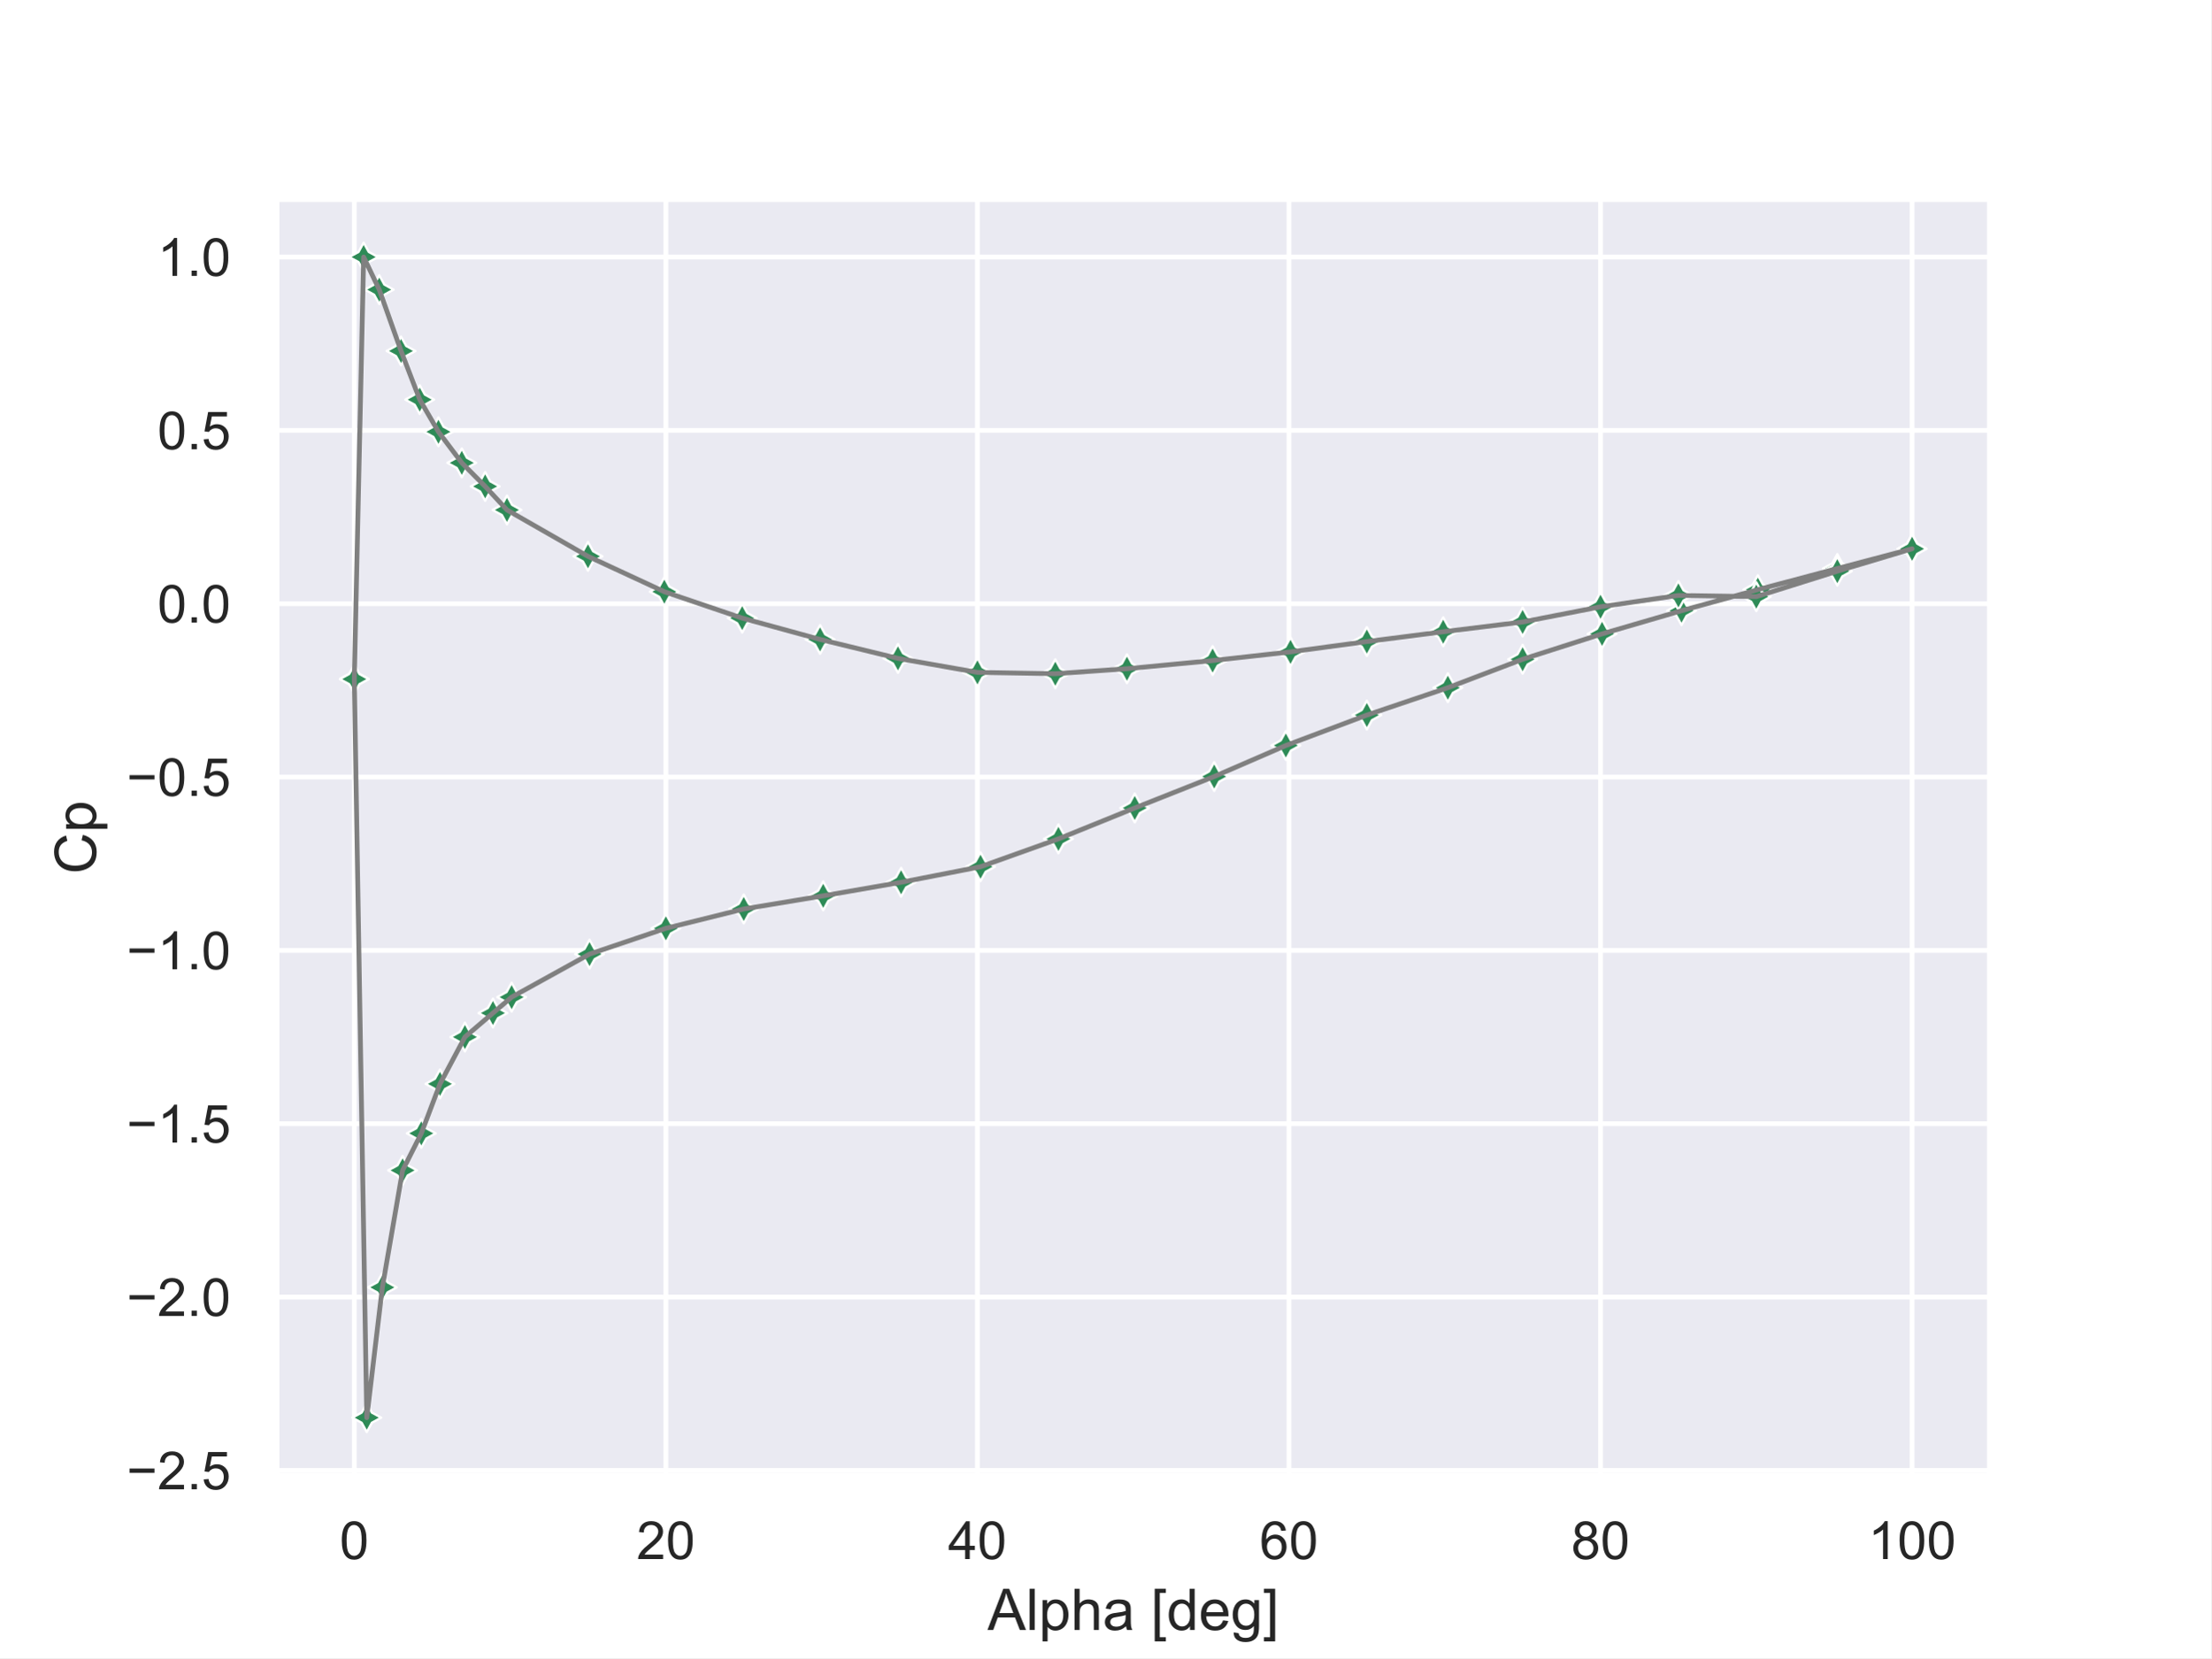
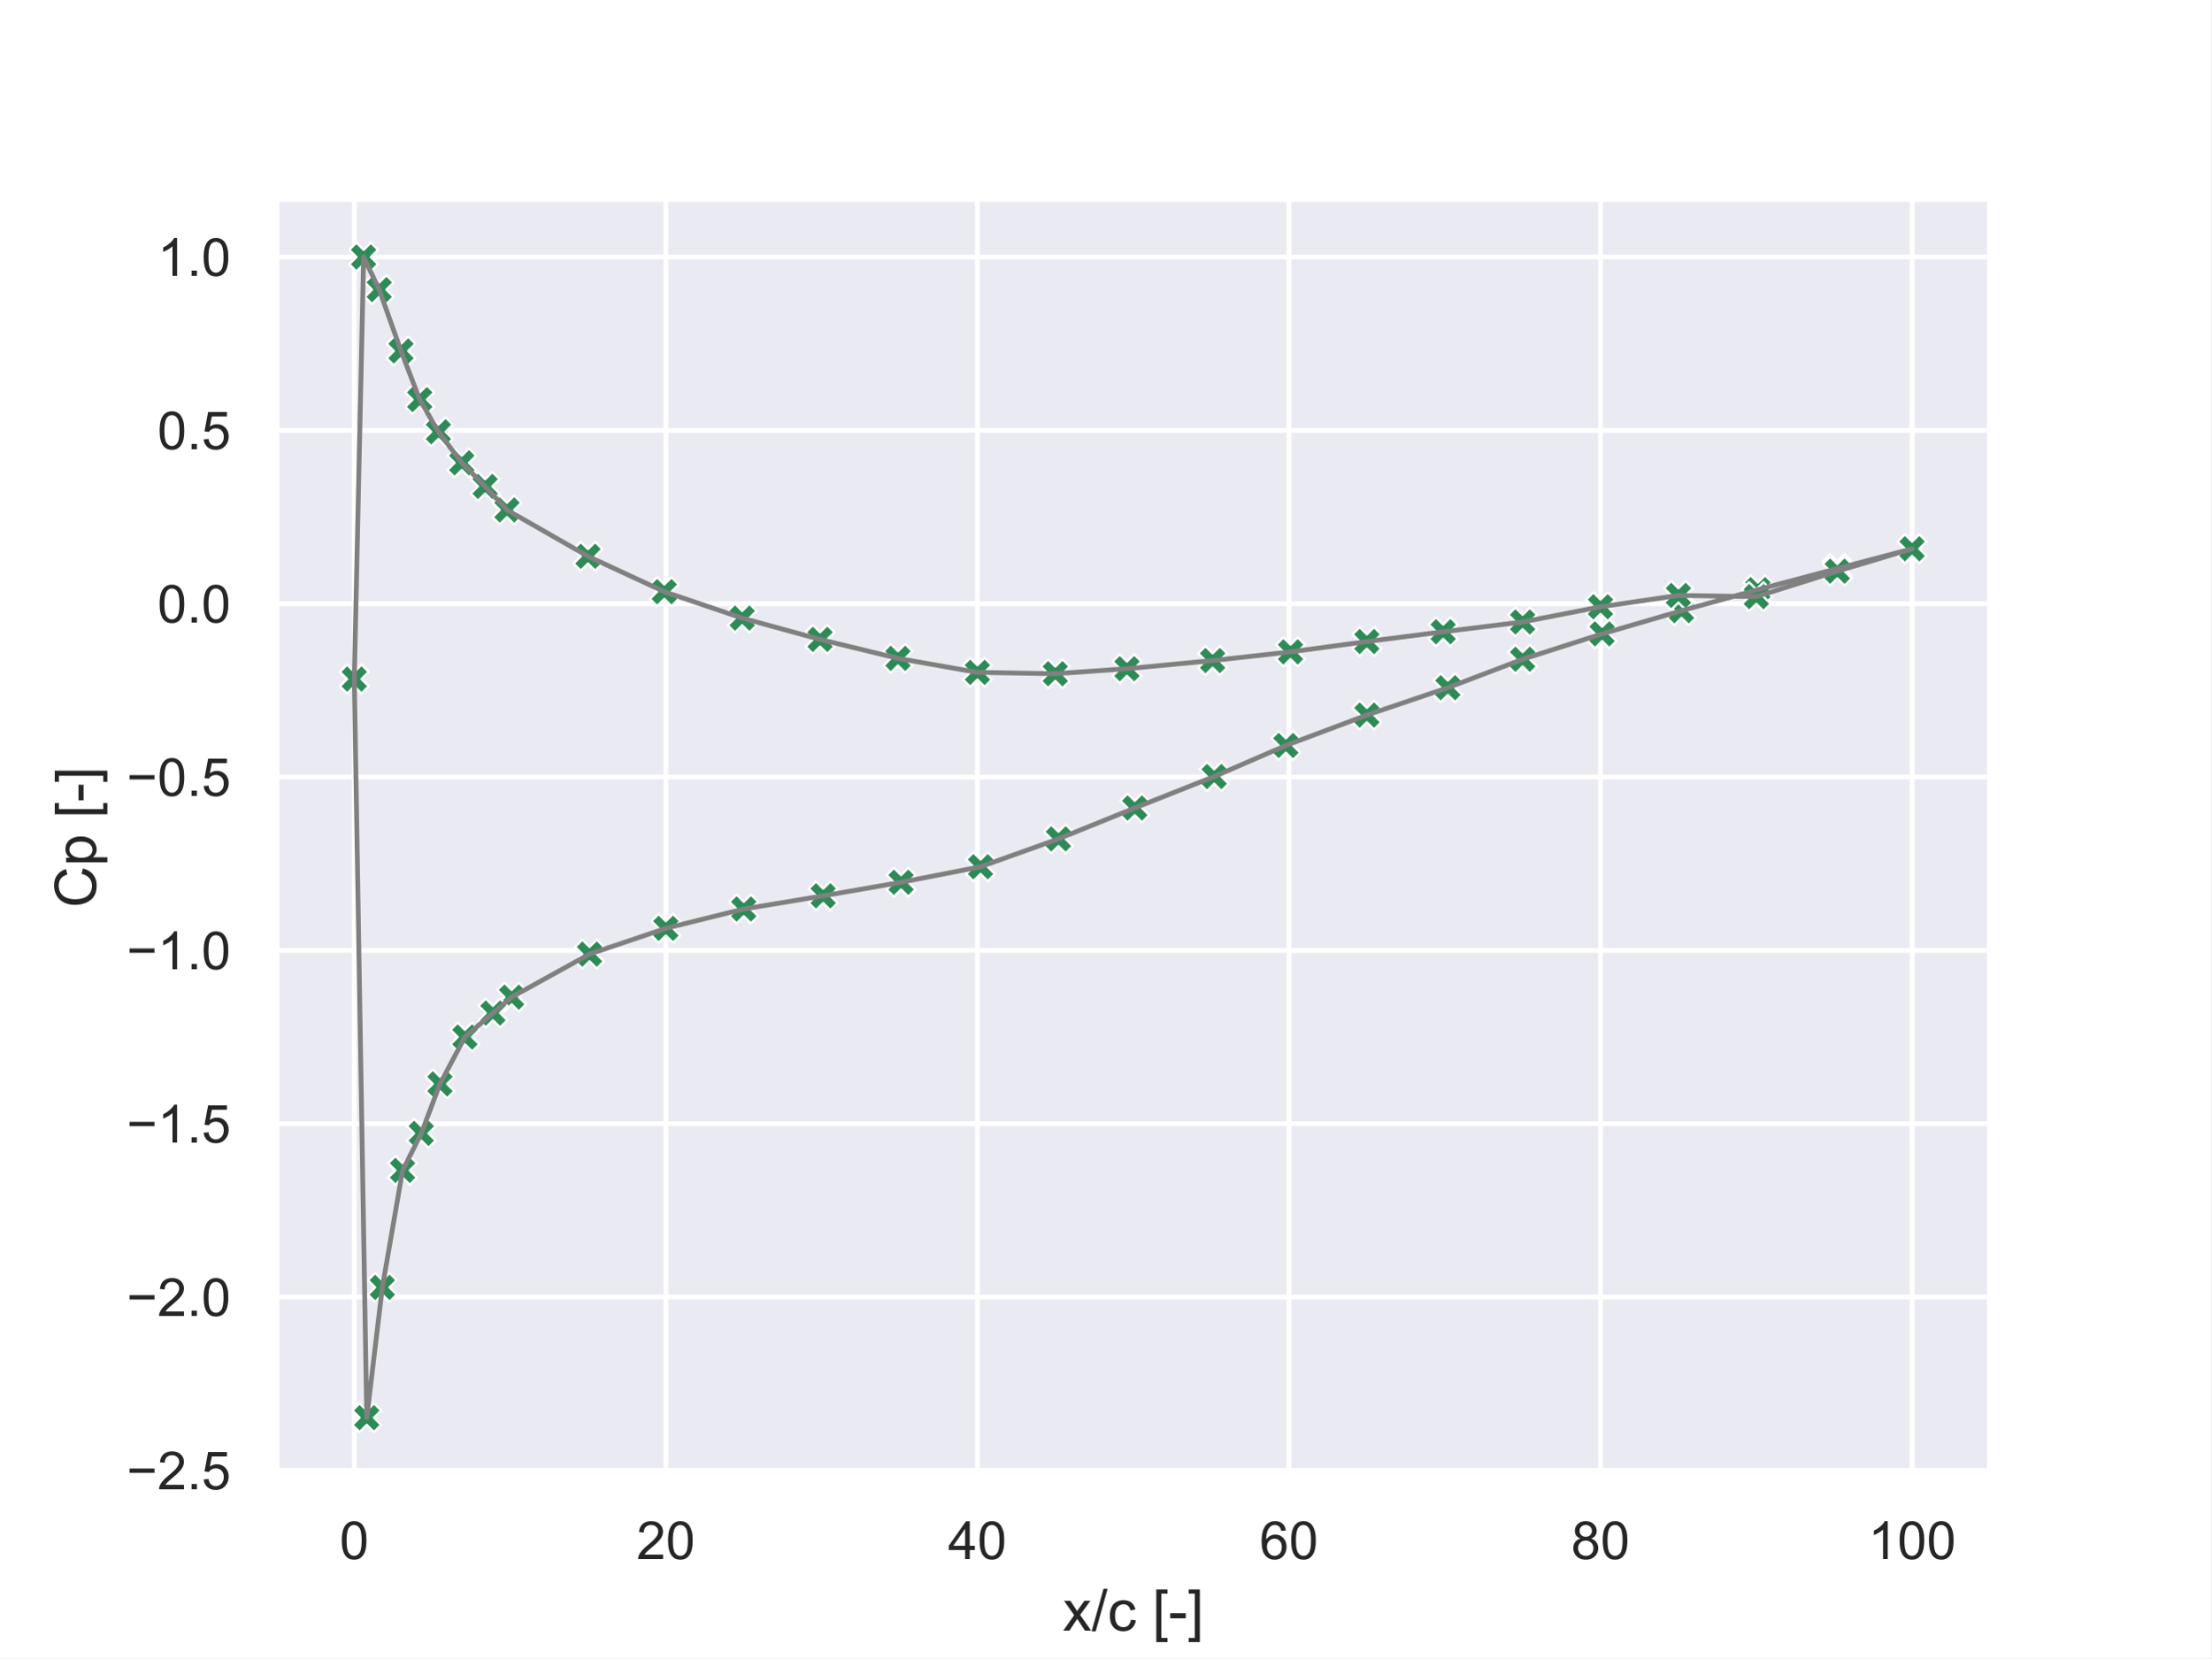
<svg xmlns="http://www.w3.org/2000/svg" xmlns:xlink="http://www.w3.org/1999/xlink" width="460.8pt" height="345.6pt" viewBox="0 0 460.8 345.6" version="1.1">
  <defs>
    <style type="text/css">*{stroke-linejoin: round; stroke-linecap: butt}</style>
  </defs>
  <g id="figure_1">
    <g id="patch_1">
      <path d="M 0 345.6  L 460.8 345.6  L 460.8 0  L 0 0  z " style="fill: #ffffff" />
    </g>
    <g id="axes_1">
      <g id="patch_2">
        <path d="M 57.6 307.584  L 414.72 307.584  L 414.72 41.472  L 57.6 41.472  z " style="fill: #eaeaf2" />
      </g>
      <g id="matplotlib.axis_1">
        <g id="xtick_1">
          <g id="line2d_1">
-             <path d="M 73.833 307.584  L 73.833 41.472  " clip-path="url(#pdf437227a5)" style="fill: none; stroke: #ffffff; stroke-linecap: round" />
+             <path d="M 73.833 307.584  L 73.833 41.472  " clip-path="url(#p6e5da4ecea)" style="fill: none; stroke: #ffffff; stroke-linecap: round" />
          </g>
          <g id="text_1">
            <g style="fill: #262626" transform="translate(70.77421 324.9576) scale(0.11 -0.11)">
              <defs>
                <path id="ArialMT-30" d="M 266 2259  Q 266 3072 433 3567  Q 600 4063 929 4331  Q 1259 4600 1759 4600  Q 2128 4600 2406 4451  Q 2684 4303 2865 4023  Q 3047 3744 3150 3342  Q 3253 2941 3253 2259  Q 3253 1453 3087 958  Q 2922 463 2592 192  Q 2263 -78 1759 -78  Q 1097 -78 719 397  Q 266 969 266 2259  z M 844 2259  Q 844 1131 1108 757  Q 1372 384 1759 384  Q 2147 384 2411 759  Q 2675 1134 2675 2259  Q 2675 3391 2411 3762  Q 2147 4134 1753 4134  Q 1366 4134 1134 3806  Q 844 3388 844 2259  z " transform="scale(0.015625)" />
              </defs>
              <use xlink:href="#ArialMT-30" />
            </g>
          </g>
        </g>
        <g id="xtick_2">
          <g id="line2d_2">
-             <path d="M 138.764 307.584  L 138.764 41.472  " clip-path="url(#pdf437227a5)" style="fill: none; stroke: #ffffff; stroke-linecap: round" />
+             <path d="M 138.764 307.584  L 138.764 41.472  " clip-path="url(#p6e5da4ecea)" style="fill: none; stroke: #ffffff; stroke-linecap: round" />
          </g>
          <g id="text_2">
            <g style="fill: #262626" transform="translate(132.6466 324.9576) scale(0.11 -0.11)">
              <defs>
                <path id="ArialMT-32" d="M 3222 541  L 3222 0  L 194 0  Q 188 203 259 391  Q 375 700 629 1000  Q 884 1300 1366 1694  Q 2113 2306 2375 2664  Q 2638 3022 2638 3341  Q 2638 3675 2398 3904  Q 2159 4134 1775 4134  Q 1369 4134 1125 3890  Q 881 3647 878 3216  L 300 3275  Q 359 3922 746 4261  Q 1134 4600 1788 4600  Q 2447 4600 2831 4234  Q 3216 3869 3216 3328  Q 3216 3053 3103 2787  Q 2991 2522 2730 2228  Q 2469 1934 1863 1422  Q 1356 997 1212 845  Q 1069 694 975 541  L 3222 541  z " transform="scale(0.015625)" />
              </defs>
              <use xlink:href="#ArialMT-32" />
              <use xlink:href="#ArialMT-30" x="55.615" />
            </g>
          </g>
        </g>
        <g id="xtick_3">
          <g id="line2d_3">
-             <path d="M 203.695 307.584  L 203.695 41.472  " clip-path="url(#pdf437227a5)" style="fill: none; stroke: #ffffff; stroke-linecap: round" />
+             <path d="M 203.695 307.584  L 203.695 41.472  " clip-path="url(#p6e5da4ecea)" style="fill: none; stroke: #ffffff; stroke-linecap: round" />
          </g>
          <g id="text_3">
            <g style="fill: #262626" transform="translate(197.5775 324.9576) scale(0.11 -0.11)">
              <defs>
                <path id="ArialMT-34" d="M 2069 0  L 2069 1097  L 81 1097  L 81 1613  L 2172 4581  L 2631 4581  L 2631 1613  L 3250 1613  L 3250 1097  L 2631 1097  L 2631 0  L 2069 0  z M 2069 1613  L 2069 3678  L 634 1613  L 2069 1613  z " transform="scale(0.015625)" />
              </defs>
              <use xlink:href="#ArialMT-34" />
              <use xlink:href="#ArialMT-30" x="55.615" />
            </g>
          </g>
        </g>
        <g id="xtick_4">
          <g id="line2d_4">
-             <path d="M 268.625 307.584  L 268.625 41.472  " clip-path="url(#pdf437227a5)" style="fill: none; stroke: #ffffff; stroke-linecap: round" />
+             <path d="M 268.625 307.584  L 268.625 41.472  " clip-path="url(#p6e5da4ecea)" style="fill: none; stroke: #ffffff; stroke-linecap: round" />
          </g>
          <g id="text_4">
            <g style="fill: #262626" transform="translate(262.5084 324.9576) scale(0.11 -0.11)">
              <defs>
                <path id="ArialMT-36" d="M 3184 3459  L 2625 3416  Q 2550 3747 2413 3897  Q 2184 4138 1850 4138  Q 1581 4138 1378 3988  Q 1113 3794 959 3422  Q 806 3050 800 2363  Q 1003 2672 1297 2822  Q 1591 2972 1913 2972  Q 2475 2972 2870 2558  Q 3266 2144 3266 1488  Q 3266 1056 3080 686  Q 2894 316 2569 119  Q 2244 -78 1831 -78  Q 1128 -78 684 439  Q 241 956 241 2144  Q 241 3472 731 4075  Q 1159 4600 1884 4600  Q 2425 4600 2770 4297  Q 3116 3994 3184 3459  z M 888 1484  Q 888 1194 1011 928  Q 1134 663 1356 523  Q 1578 384 1822 384  Q 2178 384 2434 671  Q 2691 959 2691 1453  Q 2691 1928 2437 2201  Q 2184 2475 1800 2475  Q 1419 2475 1153 2201  Q 888 1928 888 1484  z " transform="scale(0.015625)" />
              </defs>
              <use xlink:href="#ArialMT-36" />
              <use xlink:href="#ArialMT-30" x="55.615" />
            </g>
          </g>
        </g>
        <g id="xtick_5">
          <g id="line2d_5">
-             <path d="M 333.556 307.584  L 333.556 41.472  " clip-path="url(#pdf437227a5)" style="fill: none; stroke: #ffffff; stroke-linecap: round" />
+             <path d="M 333.556 307.584  L 333.556 41.472  " clip-path="url(#p6e5da4ecea)" style="fill: none; stroke: #ffffff; stroke-linecap: round" />
          </g>
          <g id="text_5">
            <g style="fill: #262626" transform="translate(327.4393 324.9576) scale(0.11 -0.11)">
              <defs>
                <path id="ArialMT-38" d="M 1131 2484  Q 781 2613 612 2850  Q 444 3088 444 3419  Q 444 3919 803 4259  Q 1163 4600 1759 4600  Q 2359 4600 2725 4251  Q 3091 3903 3091 3403  Q 3091 3084 2923 2848  Q 2756 2613 2416 2484  Q 2838 2347 3058 2040  Q 3278 1734 3278 1309  Q 3278 722 2862 322  Q 2447 -78 1769 -78  Q 1091 -78 675 323  Q 259 725 259 1325  Q 259 1772 486 2073  Q 713 2375 1131 2484  z M 1019 3438  Q 1019 3113 1228 2906  Q 1438 2700 1772 2700  Q 2097 2700 2305 2904  Q 2513 3109 2513 3406  Q 2513 3716 2298 3927  Q 2084 4138 1766 4138  Q 1444 4138 1231 3931  Q 1019 3725 1019 3438  z M 838 1322  Q 838 1081 952 856  Q 1066 631 1291 507  Q 1516 384 1775 384  Q 2178 384 2440 643  Q 2703 903 2703 1303  Q 2703 1709 2433 1975  Q 2163 2241 1756 2241  Q 1359 2241 1098 1978  Q 838 1716 838 1322  z " transform="scale(0.015625)" />
              </defs>
              <use xlink:href="#ArialMT-38" />
              <use xlink:href="#ArialMT-30" x="55.615" />
            </g>
          </g>
        </g>
        <g id="xtick_6">
          <g id="line2d_6">
-             <path d="M 398.487 307.584  L 398.487 41.472  " clip-path="url(#pdf437227a5)" style="fill: none; stroke: #ffffff; stroke-linecap: round" />
+             <path d="M 398.487 307.584  L 398.487 41.472  " clip-path="url(#p6e5da4ecea)" style="fill: none; stroke: #ffffff; stroke-linecap: round" />
          </g>
          <g id="text_6">
            <g style="fill: #262626" transform="translate(389.3117 324.9576) scale(0.11 -0.11)">
              <defs>
                <path id="ArialMT-31" d="M 2384 0  L 1822 0  L 1822 3584  Q 1619 3391 1289 3197  Q 959 3003 697 2906  L 697 3450  Q 1169 3672 1522 3987  Q 1875 4303 2022 4600  L 2384 4600  L 2384 0  z " transform="scale(0.015625)" />
              </defs>
              <use xlink:href="#ArialMT-31" />
              <use xlink:href="#ArialMT-30" x="55.615" />
              <use xlink:href="#ArialMT-30" x="111.23" />
            </g>
          </g>
        </g>
        <g id="text_7">
-           <g style="fill: #262626" transform="translate(205.8047 339.7332) scale(0.12 -0.12)">
+           <g style="fill: #262626" transform="translate(221.4947 339.8795) scale(0.12 -0.12)">
            <defs>
-               <path id="ArialMT-41" d="M -9 0  L 1750 4581  L 2403 4581  L 4278 0  L 3588 0  L 3053 1388  L 1138 1388  L 634 0  L -9 0  z M 1313 1881  L 2866 1881  L 2388 3150  Q 2169 3728 2063 4100  Q 1975 3659 1816 3225  L 1313 1881  z " transform="scale(0.015625)" />
-               <path id="ArialMT-6c" d="M 409 0  L 409 4581  L 972 4581  L 972 0  L 409 0  z " transform="scale(0.015625)" />
-               <path id="ArialMT-70" d="M 422 -1272  L 422 3319  L 934 3319  L 934 2888  Q 1116 3141 1344 3267  Q 1572 3394 1897 3394  Q 2322 3394 2647 3175  Q 2972 2956 3137 2557  Q 3303 2159 3303 1684  Q 3303 1175 3120 767  Q 2938 359 2589 142  Q 2241 -75 1856 -75  Q 1575 -75 1351 44  Q 1128 163 984 344  L 984 -1272  L 422 -1272  z M 931 1641  Q 931 1000 1190 694  Q 1450 388 1819 388  Q 2194 388 2461 705  Q 2728 1022 2728 1688  Q 2728 2322 2467 2637  Q 2206 2953 1844 2953  Q 1484 2953 1207 2617  Q 931 2281 931 1641  z " transform="scale(0.015625)" />
-               <path id="ArialMT-68" d="M 422 0  L 422 4581  L 984 4581  L 984 2938  Q 1378 3394 1978 3394  Q 2347 3394 2619 3248  Q 2891 3103 3008 2847  Q 3125 2591 3125 2103  L 3125 0  L 2563 0  L 2563 2103  Q 2563 2525 2380 2717  Q 2197 2909 1863 2909  Q 1613 2909 1392 2779  Q 1172 2650 1078 2428  Q 984 2206 984 1816  L 984 0  L 422 0  z " transform="scale(0.015625)" />
-               <path id="ArialMT-61" d="M 2588 409  Q 2275 144 1986 34  Q 1697 -75 1366 -75  Q 819 -75 525 192  Q 231 459 231 875  Q 231 1119 342 1320  Q 453 1522 633 1644  Q 813 1766 1038 1828  Q 1203 1872 1538 1913  Q 2219 1994 2541 2106  Q 2544 2222 2544 2253  Q 2544 2597 2384 2738  Q 2169 2928 1744 2928  Q 1347 2928 1158 2789  Q 969 2650 878 2297  L 328 2372  Q 403 2725 575 2942  Q 747 3159 1072 3276  Q 1397 3394 1825 3394  Q 2250 3394 2515 3294  Q 2781 3194 2906 3042  Q 3031 2891 3081 2659  Q 3109 2516 3109 2141  L 3109 1391  Q 3109 606 3145 398  Q 3181 191 3288 0  L 2700 0  Q 2613 175 2588 409  z M 2541 1666  Q 2234 1541 1622 1453  Q 1275 1403 1131 1340  Q 988 1278 909 1158  Q 831 1038 831 891  Q 831 666 1001 516  Q 1172 366 1500 366  Q 1825 366 2078 508  Q 2331 650 2450 897  Q 2541 1088 2541 1459  L 2541 1666  z " transform="scale(0.015625)" />
+               <path id="ArialMT-78" d="M 47 0  L 1259 1725  L 138 3319  L 841 3319  L 1350 2541  Q 1494 2319 1581 2169  Q 1719 2375 1834 2534  L 2394 3319  L 3066 3319  L 1919 1756  L 3153 0  L 2463 0  L 1781 1031  L 1600 1309  L 728 0  L 47 0  z " transform="scale(0.015625)" />
+               <path id="ArialMT-2f" d="M 0 -78  L 1328 4659  L 1778 4659  L 453 -78  L 0 -78  z " transform="scale(0.015625)" />
+               <path id="ArialMT-63" d="M 2588 1216  L 3141 1144  Q 3050 572 2676 248  Q 2303 -75 1759 -75  Q 1078 -75 664 370  Q 250 816 250 1647  Q 250 2184 428 2587  Q 606 2991 970 3192  Q 1334 3394 1763 3394  Q 2303 3394 2647 3120  Q 2991 2847 3088 2344  L 2541 2259  Q 2463 2594 2264 2762  Q 2066 2931 1784 2931  Q 1359 2931 1093 2626  Q 828 2322 828 1663  Q 828 994 1084 691  Q 1341 388 1753 388  Q 2084 388 2306 591  Q 2528 794 2588 1216  z " transform="scale(0.015625)" />
              <path id="ArialMT-20" transform="scale(0.015625)" />
              <path id="ArialMT-5b" d="M 434 -1272  L 434 4581  L 1675 4581  L 1675 4116  L 997 4116  L 997 -806  L 1675 -806  L 1675 -1272  L 434 -1272  z " transform="scale(0.015625)" />
-               <path id="ArialMT-64" d="M 2575 0  L 2575 419  Q 2259 -75 1647 -75  Q 1250 -75 917 144  Q 584 363 401 755  Q 219 1147 219 1656  Q 219 2153 384 2558  Q 550 2963 881 3178  Q 1213 3394 1622 3394  Q 1922 3394 2156 3267  Q 2391 3141 2538 2938  L 2538 4581  L 3097 4581  L 3097 0  L 2575 0  z M 797 1656  Q 797 1019 1065 703  Q 1334 388 1700 388  Q 2069 388 2326 689  Q 2584 991 2584 1609  Q 2584 2291 2321 2609  Q 2059 2928 1675 2928  Q 1300 2928 1048 2622  Q 797 2316 797 1656  z " transform="scale(0.015625)" />
-               <path id="ArialMT-65" d="M 2694 1069  L 3275 997  Q 3138 488 2766 206  Q 2394 -75 1816 -75  Q 1088 -75 661 373  Q 234 822 234 1631  Q 234 2469 665 2931  Q 1097 3394 1784 3394  Q 2450 3394 2872 2941  Q 3294 2488 3294 1666  Q 3294 1616 3291 1516  L 816 1516  Q 847 969 1125 678  Q 1403 388 1819 388  Q 2128 388 2347 550  Q 2566 713 2694 1069  z M 847 1978  L 2700 1978  Q 2663 2397 2488 2606  Q 2219 2931 1791 2931  Q 1403 2931 1139 2672  Q 875 2413 847 1978  z " transform="scale(0.015625)" />
-               <path id="ArialMT-67" d="M 319 -275  L 866 -356  Q 900 -609 1056 -725  Q 1266 -881 1628 -881  Q 2019 -881 2231 -725  Q 2444 -569 2519 -288  Q 2563 -116 2559 434  Q 2191 0 1641 0  Q 956 0 581 494  Q 206 988 206 1678  Q 206 2153 378 2554  Q 550 2956 876 3175  Q 1203 3394 1644 3394  Q 2231 3394 2613 2919  L 2613 3319  L 3131 3319  L 3131 450  Q 3131 -325 2973 -648  Q 2816 -972 2473 -1159  Q 2131 -1347 1631 -1347  Q 1038 -1347 672 -1080  Q 306 -813 319 -275  z M 784 1719  Q 784 1066 1043 766  Q 1303 466 1694 466  Q 2081 466 2343 764  Q 2606 1063 2606 1700  Q 2606 2309 2336 2618  Q 2066 2928 1684 2928  Q 1309 2928 1046 2623  Q 784 2319 784 1719  z " transform="scale(0.015625)" />
+               <path id="ArialMT-2d" d="M 203 1375  L 203 1941  L 1931 1941  L 1931 1375  L 203 1375  z " transform="scale(0.015625)" />
              <path id="ArialMT-5d" d="M 1363 -1272  L 122 -1272  L 122 -806  L 800 -806  L 800 4116  L 122 4116  L 122 4581  L 1363 4581  L 1363 -1272  z " transform="scale(0.015625)" />
            </defs>
-             <use xlink:href="#ArialMT-41" />
-             <use xlink:href="#ArialMT-6c" x="66.699" />
-             <use xlink:href="#ArialMT-70" x="88.916" />
-             <use xlink:href="#ArialMT-68" x="144.531" />
-             <use xlink:href="#ArialMT-61" x="200.146" />
-             <use xlink:href="#ArialMT-20" x="255.762" />
-             <use xlink:href="#ArialMT-5b" x="283.545" />
-             <use xlink:href="#ArialMT-64" x="311.328" />
-             <use xlink:href="#ArialMT-65" x="366.943" />
-             <use xlink:href="#ArialMT-67" x="422.559" />
-             <use xlink:href="#ArialMT-5d" x="478.174" />
+             <use xlink:href="#ArialMT-78" />
+             <use xlink:href="#ArialMT-2f" x="50" />
+             <use xlink:href="#ArialMT-63" x="77.783" />
+             <use xlink:href="#ArialMT-20" x="127.783" />
+             <use xlink:href="#ArialMT-5b" x="155.566" />
+             <use xlink:href="#ArialMT-2d" x="183.35" />
+             <use xlink:href="#ArialMT-5d" x="216.65" />
          </g>
        </g>
      </g>
      <g id="matplotlib.axis_2">
        <g id="ytick_1">
          <g id="line2d_7">
-             <path d="M 57.6 306.482  L 414.72 306.482  " clip-path="url(#pdf437227a5)" style="fill: none; stroke: #ffffff; stroke-linecap: round" />
+             <path d="M 57.6 306.482  L 414.72 306.482  " clip-path="url(#p6e5da4ecea)" style="fill: none; stroke: #ffffff; stroke-linecap: round" />
          </g>
          <g id="text_8">
            <g style="fill: #262626" transform="translate(26.38531 310.4188) scale(0.11 -0.11)">
              <defs>
                <path id="ArialMT-2212" d="M 3381 1997  L 356 1997  L 356 2522  L 3381 2522  L 3381 1997  z " transform="scale(0.015625)" />
                <path id="ArialMT-2e" d="M 581 0  L 581 641  L 1222 641  L 1222 0  L 581 0  z " transform="scale(0.015625)" />
                <path id="ArialMT-35" d="M 266 1200  L 856 1250  Q 922 819 1161 601  Q 1400 384 1738 384  Q 2144 384 2425 690  Q 2706 997 2706 1503  Q 2706 1984 2436 2262  Q 2166 2541 1728 2541  Q 1456 2541 1237 2417  Q 1019 2294 894 2097  L 366 2166  L 809 4519  L 3088 4519  L 3088 3981  L 1259 3981  L 1013 2750  Q 1425 3038 1878 3038  Q 2478 3038 2890 2622  Q 3303 2206 3303 1553  Q 3303 931 2941 478  Q 2500 -78 1738 -78  Q 1113 -78 717 272  Q 322 622 266 1200  z " transform="scale(0.015625)" />
              </defs>
              <use xlink:href="#ArialMT-2212" />
              <use xlink:href="#ArialMT-32" x="58.398" />
              <use xlink:href="#ArialMT-2e" x="114.014" />
              <use xlink:href="#ArialMT-35" x="141.797" />
            </g>
          </g>
        </g>
        <g id="ytick_2">
          <g id="line2d_8">
-             <path d="M 57.6 270.351  L 414.72 270.351  " clip-path="url(#pdf437227a5)" style="fill: none; stroke: #ffffff; stroke-linecap: round" />
+             <path d="M 57.6 270.351  L 414.72 270.351  " clip-path="url(#p6e5da4ecea)" style="fill: none; stroke: #ffffff; stroke-linecap: round" />
          </g>
          <g id="text_9">
            <g style="fill: #262626" transform="translate(26.38531 274.2875) scale(0.11 -0.11)">
              <use xlink:href="#ArialMT-2212" />
              <use xlink:href="#ArialMT-32" x="58.398" />
              <use xlink:href="#ArialMT-2e" x="114.014" />
              <use xlink:href="#ArialMT-30" x="141.797" />
            </g>
          </g>
        </g>
        <g id="ytick_3">
          <g id="line2d_9">
-             <path d="M 57.6 234.219  L 414.72 234.219  " clip-path="url(#pdf437227a5)" style="fill: none; stroke: #ffffff; stroke-linecap: round" />
+             <path d="M 57.6 234.219  L 414.72 234.219  " clip-path="url(#p6e5da4ecea)" style="fill: none; stroke: #ffffff; stroke-linecap: round" />
          </g>
          <g id="text_10">
            <g style="fill: #262626" transform="translate(26.38531 238.1562) scale(0.11 -0.11)">
              <use xlink:href="#ArialMT-2212" />
              <use xlink:href="#ArialMT-31" x="58.398" />
              <use xlink:href="#ArialMT-2e" x="114.014" />
              <use xlink:href="#ArialMT-35" x="141.797" />
            </g>
          </g>
        </g>
        <g id="ytick_4">
          <g id="line2d_10">
-             <path d="M 57.6 198.088  L 414.72 198.088  " clip-path="url(#pdf437227a5)" style="fill: none; stroke: #ffffff; stroke-linecap: round" />
+             <path d="M 57.6 198.088  L 414.72 198.088  " clip-path="url(#p6e5da4ecea)" style="fill: none; stroke: #ffffff; stroke-linecap: round" />
          </g>
          <g id="text_11">
            <g style="fill: #262626" transform="translate(26.38531 202.0249) scale(0.11 -0.11)">
              <use xlink:href="#ArialMT-2212" />
              <use xlink:href="#ArialMT-31" x="58.398" />
              <use xlink:href="#ArialMT-2e" x="114.014" />
              <use xlink:href="#ArialMT-30" x="141.797" />
            </g>
          </g>
        </g>
        <g id="ytick_5">
          <g id="line2d_11">
-             <path d="M 57.6 161.957  L 414.72 161.957  " clip-path="url(#pdf437227a5)" style="fill: none; stroke: #ffffff; stroke-linecap: round" />
+             <path d="M 57.6 161.957  L 414.72 161.957  " clip-path="url(#p6e5da4ecea)" style="fill: none; stroke: #ffffff; stroke-linecap: round" />
          </g>
          <g id="text_12">
            <g style="fill: #262626" transform="translate(26.38531 165.8936) scale(0.11 -0.11)">
              <use xlink:href="#ArialMT-2212" />
              <use xlink:href="#ArialMT-30" x="58.398" />
              <use xlink:href="#ArialMT-2e" x="114.014" />
              <use xlink:href="#ArialMT-35" x="141.797" />
            </g>
          </g>
        </g>
        <g id="ytick_6">
          <g id="line2d_12">
-             <path d="M 57.6 125.826  L 414.72 125.826  " clip-path="url(#pdf437227a5)" style="fill: none; stroke: #ffffff; stroke-linecap: round" />
+             <path d="M 57.6 125.826  L 414.72 125.826  " clip-path="url(#p6e5da4ecea)" style="fill: none; stroke: #ffffff; stroke-linecap: round" />
          </g>
          <g id="text_13">
            <g style="fill: #262626" transform="translate(32.81 129.7623) scale(0.11 -0.11)">
              <use xlink:href="#ArialMT-30" />
              <use xlink:href="#ArialMT-2e" x="55.615" />
              <use xlink:href="#ArialMT-30" x="83.398" />
            </g>
          </g>
        </g>
        <g id="ytick_7">
          <g id="line2d_13">
-             <path d="M 57.6 89.694  L 414.72 89.694  " clip-path="url(#pdf437227a5)" style="fill: none; stroke: #ffffff; stroke-linecap: round" />
+             <path d="M 57.6 89.694  L 414.72 89.694  " clip-path="url(#p6e5da4ecea)" style="fill: none; stroke: #ffffff; stroke-linecap: round" />
          </g>
          <g id="text_14">
            <g style="fill: #262626" transform="translate(32.81 93.63104) scale(0.11 -0.11)">
              <use xlink:href="#ArialMT-30" />
              <use xlink:href="#ArialMT-2e" x="55.615" />
              <use xlink:href="#ArialMT-35" x="83.398" />
            </g>
          </g>
        </g>
        <g id="ytick_8">
          <g id="line2d_14">
-             <path d="M 57.6 53.563  L 414.72 53.563  " clip-path="url(#pdf437227a5)" style="fill: none; stroke: #ffffff; stroke-linecap: round" />
+             <path d="M 57.6 53.563  L 414.72 53.563  " clip-path="url(#p6e5da4ecea)" style="fill: none; stroke: #ffffff; stroke-linecap: round" />
          </g>
          <g id="text_15">
            <g style="fill: #262626" transform="translate(32.81 57.49974) scale(0.11 -0.11)">
              <use xlink:href="#ArialMT-31" />
              <use xlink:href="#ArialMT-2e" x="55.615" />
              <use xlink:href="#ArialMT-30" x="83.398" />
            </g>
          </g>
        </g>
        <g id="text_16">
-           <g style="fill: #262626" transform="translate(20.00031 182.1977) rotate(-90) scale(0.12 -0.12)">
+           <g style="fill: #262626" transform="translate(20.00031 189.1961) rotate(-90) scale(0.12 -0.12)">
            <defs>
              <path id="ArialMT-43" d="M 3763 1606  L 4369 1453  Q 4178 706 3683 314  Q 3188 -78 2472 -78  Q 1731 -78 1267 223  Q 803 525 561 1097  Q 319 1669 319 2325  Q 319 3041 592 3573  Q 866 4106 1370 4382  Q 1875 4659 2481 4659  Q 3169 4659 3637 4309  Q 4106 3959 4291 3325  L 3694 3184  Q 3534 3684 3231 3912  Q 2928 4141 2469 4141  Q 1941 4141 1586 3887  Q 1231 3634 1087 3207  Q 944 2781 944 2328  Q 944 1744 1114 1308  Q 1284 872 1643 656  Q 2003 441 2422 441  Q 2931 441 3284 734  Q 3638 1028 3763 1606  z " transform="scale(0.015625)" />
+               <path id="ArialMT-70" d="M 422 -1272  L 422 3319  L 934 3319  L 934 2888  Q 1116 3141 1344 3267  Q 1572 3394 1897 3394  Q 2322 3394 2647 3175  Q 2972 2956 3137 2557  Q 3303 2159 3303 1684  Q 3303 1175 3120 767  Q 2938 359 2589 142  Q 2241 -75 1856 -75  Q 1575 -75 1351 44  Q 1128 163 984 344  L 984 -1272  L 422 -1272  z M 931 1641  Q 931 1000 1190 694  Q 1450 388 1819 388  Q 2194 388 2461 705  Q 2728 1022 2728 1688  Q 2728 2322 2467 2637  Q 2206 2953 1844 2953  Q 1484 2953 1207 2617  Q 931 2281 931 1641  z " transform="scale(0.015625)" />
            </defs>
            <use xlink:href="#ArialMT-43" />
            <use xlink:href="#ArialMT-70" x="72.217" />
+             <use xlink:href="#ArialMT-20" x="127.832" />
+             <use xlink:href="#ArialMT-5b" x="155.615" />
+             <use xlink:href="#ArialMT-2d" x="183.398" />
+             <use xlink:href="#ArialMT-5d" x="216.699" />
          </g>
        </g>
      </g>
      <g id="PathCollection_1">
        <defs>
-           <path id="md6e6dc38eb" d="M 0 -3  L -1.061 -1.061  L -3 -0  L -1.061 1.061  L -0 3  L 1.061 1.061  L 3 0  L 1.061 -1.061  z " style="stroke: #ffffff; stroke-width: 0.48" />
+           <path id="ma3f1febf30" d="M -1.5 3  L 0 1.5  L 1.5 3  L 3 1.5  L 1.5 0  L 3 -1.5  L 1.5 -3  L 0 -1.5  L -1.5 -3  L -3 -1.5  L -1.5 0  L -3 1.5  z " style="stroke: #ffffff; stroke-width: 0.48" />
        </defs>
-         <g clip-path="url(#pdf437227a5)">
-           <use xlink:href="#md6e6dc38eb" x="398.487" y="114.379" style="fill: #2e8b57; stroke: #ffffff; stroke-width: 0.48" />
-           <use xlink:href="#md6e6dc38eb" x="382.904" y="118.494" style="fill: #2e8b57; stroke: #ffffff; stroke-width: 0.48" />
-           <use xlink:href="#md6e6dc38eb" x="366.346" y="122.9" style="fill: #2e8b57; stroke: #ffffff; stroke-width: 0.48" />
-           <use xlink:href="#md6e6dc38eb" x="350.438" y="127.285" style="fill: #2e8b57; stroke: #ffffff; stroke-width: 0.48" />
-           <use xlink:href="#md6e6dc38eb" x="333.881" y="132.112" style="fill: #2e8b57; stroke: #ffffff; stroke-width: 0.48" />
-           <use xlink:href="#md6e6dc38eb" x="317.324" y="137.409" style="fill: #2e8b57; stroke: #ffffff; stroke-width: 0.48" />
-           <use xlink:href="#md6e6dc38eb" x="301.74" y="143.338" style="fill: #2e8b57; stroke: #ffffff; stroke-width: 0.48" />
-           <use xlink:href="#md6e6dc38eb" x="284.858" y="149.041" style="fill: #2e8b57; stroke: #ffffff; stroke-width: 0.48" />
-           <use xlink:href="#md6e6dc38eb" x="267.976" y="155.381" style="fill: #2e8b57; stroke: #ffffff; stroke-width: 0.48" />
-           <use xlink:href="#md6e6dc38eb" x="253.042" y="161.851" style="fill: #2e8b57; stroke: #ffffff; stroke-width: 0.48" />
-           <use xlink:href="#md6e6dc38eb" x="236.485" y="168.408" style="fill: #2e8b57; stroke: #ffffff; stroke-width: 0.48" />
-           <use xlink:href="#md6e6dc38eb" x="220.577" y="174.849" style="fill: #2e8b57; stroke: #ffffff; stroke-width: 0.48" />
-           <use xlink:href="#md6e6dc38eb" x="204.344" y="180.655" style="fill: #2e8b57; stroke: #ffffff; stroke-width: 0.48" />
-           <use xlink:href="#md6e6dc38eb" x="187.786" y="183.894" style="fill: #2e8b57; stroke: #ffffff; stroke-width: 0.48" />
-           <use xlink:href="#md6e6dc38eb" x="171.554" y="186.718" style="fill: #2e8b57; stroke: #ffffff; stroke-width: 0.48" />
-           <use xlink:href="#md6e6dc38eb" x="154.996" y="189.46" style="fill: #2e8b57; stroke: #ffffff; stroke-width: 0.48" />
-           <use xlink:href="#md6e6dc38eb" x="138.764" y="193.492" style="fill: #2e8b57; stroke: #ffffff; stroke-width: 0.48" />
-           <use xlink:href="#md6e6dc38eb" x="122.856" y="198.864" style="fill: #2e8b57; stroke: #ffffff; stroke-width: 0.48" />
-           <use xlink:href="#md6e6dc38eb" x="106.623" y="207.836" style="fill: #2e8b57; stroke: #ffffff; stroke-width: 0.48" />
-           <use xlink:href="#md6e6dc38eb" x="102.727" y="211.15" style="fill: #2e8b57; stroke: #ffffff; stroke-width: 0.48" />
-           <use xlink:href="#md6e6dc38eb" x="96.883" y="216.15" style="fill: #2e8b57; stroke: #ffffff; stroke-width: 0.48" />
-           <use xlink:href="#md6e6dc38eb" x="91.689" y="225.921" style="fill: #2e8b57; stroke: #ffffff; stroke-width: 0.48" />
-           <use xlink:href="#md6e6dc38eb" x="87.793" y="236.233" style="fill: #2e8b57; stroke: #ffffff; stroke-width: 0.48" />
-           <use xlink:href="#md6e6dc38eb" x="83.897" y="243.945" style="fill: #2e8b57; stroke: #ffffff; stroke-width: 0.48" />
-           <use xlink:href="#md6e6dc38eb" x="79.677" y="268.331" style="fill: #2e8b57; stroke: #ffffff; stroke-width: 0.48" />
-           <use xlink:href="#md6e6dc38eb" x="76.43" y="295.488" style="fill: #2e8b57; stroke: #ffffff; stroke-width: 0.48" />
-           <use xlink:href="#md6e6dc38eb" x="73.833" y="141.512" style="fill: #2e8b57; stroke: #ffffff; stroke-width: 0.48" />
-           <use xlink:href="#md6e6dc38eb" x="73.833" y="141.542" style="fill: #2e8b57; stroke: #ffffff; stroke-width: 0.48" />
-           <use xlink:href="#md6e6dc38eb" x="75.781" y="53.568" style="fill: #2e8b57; stroke: #ffffff; stroke-width: 0.48" />
-           <use xlink:href="#md6e6dc38eb" x="79.027" y="60.364" style="fill: #2e8b57; stroke: #ffffff; stroke-width: 0.48" />
-           <use xlink:href="#md6e6dc38eb" x="83.572" y="73.15" style="fill: #2e8b57; stroke: #ffffff; stroke-width: 0.48" />
-           <use xlink:href="#md6e6dc38eb" x="87.468" y="83.29" style="fill: #2e8b57; stroke: #ffffff; stroke-width: 0.48" />
-           <use xlink:href="#md6e6dc38eb" x="91.364" y="89.995" style="fill: #2e8b57; stroke: #ffffff; stroke-width: 0.48" />
-           <use xlink:href="#md6e6dc38eb" x="96.234" y="96.468" style="fill: #2e8b57; stroke: #ffffff; stroke-width: 0.48" />
-           <use xlink:href="#md6e6dc38eb" x="101.104" y="101.375" style="fill: #2e8b57; stroke: #ffffff; stroke-width: 0.48" />
-           <use xlink:href="#md6e6dc38eb" x="105.649" y="106.284" style="fill: #2e8b57; stroke: #ffffff; stroke-width: 0.48" />
-           <use xlink:href="#md6e6dc38eb" x="122.531" y="115.949" style="fill: #2e8b57; stroke: #ffffff; stroke-width: 0.48" />
-           <use xlink:href="#md6e6dc38eb" x="138.439" y="123.325" style="fill: #2e8b57; stroke: #ffffff; stroke-width: 0.48" />
-           <use xlink:href="#md6e6dc38eb" x="154.672" y="128.832" style="fill: #2e8b57; stroke: #ffffff; stroke-width: 0.48" />
-           <use xlink:href="#md6e6dc38eb" x="170.904" y="133.272" style="fill: #2e8b57; stroke: #ffffff; stroke-width: 0.48" />
-           <use xlink:href="#md6e6dc38eb" x="187.137" y="137.224" style="fill: #2e8b57; stroke: #ffffff; stroke-width: 0.48" />
-           <use xlink:href="#md6e6dc38eb" x="203.695" y="140.144" style="fill: #2e8b57; stroke: #ffffff; stroke-width: 0.48" />
-           <use xlink:href="#md6e6dc38eb" x="219.927" y="140.423" style="fill: #2e8b57; stroke: #ffffff; stroke-width: 0.48" />
-           <use xlink:href="#md6e6dc38eb" x="234.861" y="139.378" style="fill: #2e8b57; stroke: #ffffff; stroke-width: 0.48" />
-           <use xlink:href="#md6e6dc38eb" x="252.717" y="137.679" style="fill: #2e8b57; stroke: #ffffff; stroke-width: 0.48" />
-           <use xlink:href="#md6e6dc38eb" x="268.95" y="135.868" style="fill: #2e8b57; stroke: #ffffff; stroke-width: 0.48" />
-           <use xlink:href="#md6e6dc38eb" x="284.858" y="133.717" style="fill: #2e8b57; stroke: #ffffff; stroke-width: 0.48" />
-           <use xlink:href="#md6e6dc38eb" x="300.766" y="131.674" style="fill: #2e8b57; stroke: #ffffff; stroke-width: 0.48" />
-           <use xlink:href="#md6e6dc38eb" x="317.324" y="129.635" style="fill: #2e8b57; stroke: #ffffff; stroke-width: 0.48" />
-           <use xlink:href="#md6e6dc38eb" x="333.556" y="126.468" style="fill: #2e8b57; stroke: #ffffff; stroke-width: 0.48" />
-           <use xlink:href="#md6e6dc38eb" x="349.789" y="124.102" style="fill: #2e8b57; stroke: #ffffff; stroke-width: 0.48" />
-           <use xlink:href="#md6e6dc38eb" x="366.022" y="124.358" style="fill: #2e8b57; stroke: #ffffff; stroke-width: 0.48" />
-           <use xlink:href="#md6e6dc38eb" x="382.904" y="119.049" style="fill: #2e8b57; stroke: #ffffff; stroke-width: 0.48" />
-           <use xlink:href="#md6e6dc38eb" x="398.487" y="114.379" style="fill: #2e8b57; stroke: #ffffff; stroke-width: 0.48" />
+         <g clip-path="url(#p6e5da4ecea)">
+           <use xlink:href="#ma3f1febf30" x="398.487" y="114.379" style="fill: #2e8b57; stroke: #ffffff; stroke-width: 0.48" />
+           <use xlink:href="#ma3f1febf30" x="382.904" y="118.494" style="fill: #2e8b57; stroke: #ffffff; stroke-width: 0.48" />
+           <use xlink:href="#ma3f1febf30" x="366.346" y="122.9" style="fill: #2e8b57; stroke: #ffffff; stroke-width: 0.48" />
+           <use xlink:href="#ma3f1febf30" x="350.438" y="127.285" style="fill: #2e8b57; stroke: #ffffff; stroke-width: 0.48" />
+           <use xlink:href="#ma3f1febf30" x="333.881" y="132.112" style="fill: #2e8b57; stroke: #ffffff; stroke-width: 0.48" />
+           <use xlink:href="#ma3f1febf30" x="317.324" y="137.409" style="fill: #2e8b57; stroke: #ffffff; stroke-width: 0.48" />
+           <use xlink:href="#ma3f1febf30" x="301.74" y="143.338" style="fill: #2e8b57; stroke: #ffffff; stroke-width: 0.48" />
+           <use xlink:href="#ma3f1febf30" x="284.858" y="149.041" style="fill: #2e8b57; stroke: #ffffff; stroke-width: 0.48" />
+           <use xlink:href="#ma3f1febf30" x="267.976" y="155.381" style="fill: #2e8b57; stroke: #ffffff; stroke-width: 0.48" />
+           <use xlink:href="#ma3f1febf30" x="253.042" y="161.851" style="fill: #2e8b57; stroke: #ffffff; stroke-width: 0.48" />
+           <use xlink:href="#ma3f1febf30" x="236.485" y="168.408" style="fill: #2e8b57; stroke: #ffffff; stroke-width: 0.48" />
+           <use xlink:href="#ma3f1febf30" x="220.577" y="174.849" style="fill: #2e8b57; stroke: #ffffff; stroke-width: 0.48" />
+           <use xlink:href="#ma3f1febf30" x="204.344" y="180.655" style="fill: #2e8b57; stroke: #ffffff; stroke-width: 0.48" />
+           <use xlink:href="#ma3f1febf30" x="187.786" y="183.894" style="fill: #2e8b57; stroke: #ffffff; stroke-width: 0.48" />
+           <use xlink:href="#ma3f1febf30" x="171.554" y="186.718" style="fill: #2e8b57; stroke: #ffffff; stroke-width: 0.48" />
+           <use xlink:href="#ma3f1febf30" x="154.996" y="189.46" style="fill: #2e8b57; stroke: #ffffff; stroke-width: 0.48" />
+           <use xlink:href="#ma3f1febf30" x="138.764" y="193.492" style="fill: #2e8b57; stroke: #ffffff; stroke-width: 0.48" />
+           <use xlink:href="#ma3f1febf30" x="122.856" y="198.864" style="fill: #2e8b57; stroke: #ffffff; stroke-width: 0.48" />
+           <use xlink:href="#ma3f1febf30" x="106.623" y="207.836" style="fill: #2e8b57; stroke: #ffffff; stroke-width: 0.48" />
+           <use xlink:href="#ma3f1febf30" x="102.727" y="211.15" style="fill: #2e8b57; stroke: #ffffff; stroke-width: 0.48" />
+           <use xlink:href="#ma3f1febf30" x="96.883" y="216.15" style="fill: #2e8b57; stroke: #ffffff; stroke-width: 0.48" />
+           <use xlink:href="#ma3f1febf30" x="91.689" y="225.921" style="fill: #2e8b57; stroke: #ffffff; stroke-width: 0.48" />
+           <use xlink:href="#ma3f1febf30" x="87.793" y="236.233" style="fill: #2e8b57; stroke: #ffffff; stroke-width: 0.48" />
+           <use xlink:href="#ma3f1febf30" x="83.897" y="243.945" style="fill: #2e8b57; stroke: #ffffff; stroke-width: 0.48" />
+           <use xlink:href="#ma3f1febf30" x="79.677" y="268.331" style="fill: #2e8b57; stroke: #ffffff; stroke-width: 0.48" />
+           <use xlink:href="#ma3f1febf30" x="76.43" y="295.488" style="fill: #2e8b57; stroke: #ffffff; stroke-width: 0.48" />
+           <use xlink:href="#ma3f1febf30" x="73.833" y="141.512" style="fill: #2e8b57; stroke: #ffffff; stroke-width: 0.48" />
+           <use xlink:href="#ma3f1febf30" x="73.833" y="141.542" style="fill: #2e8b57; stroke: #ffffff; stroke-width: 0.48" />
+           <use xlink:href="#ma3f1febf30" x="75.781" y="53.568" style="fill: #2e8b57; stroke: #ffffff; stroke-width: 0.48" />
+           <use xlink:href="#ma3f1febf30" x="79.027" y="60.364" style="fill: #2e8b57; stroke: #ffffff; stroke-width: 0.48" />
+           <use xlink:href="#ma3f1febf30" x="83.572" y="73.15" style="fill: #2e8b57; stroke: #ffffff; stroke-width: 0.48" />
+           <use xlink:href="#ma3f1febf30" x="87.468" y="83.29" style="fill: #2e8b57; stroke: #ffffff; stroke-width: 0.48" />
+           <use xlink:href="#ma3f1febf30" x="91.364" y="89.995" style="fill: #2e8b57; stroke: #ffffff; stroke-width: 0.48" />
+           <use xlink:href="#ma3f1febf30" x="96.234" y="96.468" style="fill: #2e8b57; stroke: #ffffff; stroke-width: 0.48" />
+           <use xlink:href="#ma3f1febf30" x="101.104" y="101.375" style="fill: #2e8b57; stroke: #ffffff; stroke-width: 0.48" />
+           <use xlink:href="#ma3f1febf30" x="105.649" y="106.284" style="fill: #2e8b57; stroke: #ffffff; stroke-width: 0.48" />
+           <use xlink:href="#ma3f1febf30" x="122.531" y="115.949" style="fill: #2e8b57; stroke: #ffffff; stroke-width: 0.48" />
+           <use xlink:href="#ma3f1febf30" x="138.439" y="123.325" style="fill: #2e8b57; stroke: #ffffff; stroke-width: 0.48" />
+           <use xlink:href="#ma3f1febf30" x="154.672" y="128.832" style="fill: #2e8b57; stroke: #ffffff; stroke-width: 0.48" />
+           <use xlink:href="#ma3f1febf30" x="170.904" y="133.272" style="fill: #2e8b57; stroke: #ffffff; stroke-width: 0.48" />
+           <use xlink:href="#ma3f1febf30" x="187.137" y="137.224" style="fill: #2e8b57; stroke: #ffffff; stroke-width: 0.48" />
+           <use xlink:href="#ma3f1febf30" x="203.695" y="140.144" style="fill: #2e8b57; stroke: #ffffff; stroke-width: 0.48" />
+           <use xlink:href="#ma3f1febf30" x="219.927" y="140.423" style="fill: #2e8b57; stroke: #ffffff; stroke-width: 0.48" />
+           <use xlink:href="#ma3f1febf30" x="234.861" y="139.378" style="fill: #2e8b57; stroke: #ffffff; stroke-width: 0.48" />
+           <use xlink:href="#ma3f1febf30" x="252.717" y="137.679" style="fill: #2e8b57; stroke: #ffffff; stroke-width: 0.48" />
+           <use xlink:href="#ma3f1febf30" x="268.95" y="135.868" style="fill: #2e8b57; stroke: #ffffff; stroke-width: 0.48" />
+           <use xlink:href="#ma3f1febf30" x="284.858" y="133.717" style="fill: #2e8b57; stroke: #ffffff; stroke-width: 0.48" />
+           <use xlink:href="#ma3f1febf30" x="300.766" y="131.674" style="fill: #2e8b57; stroke: #ffffff; stroke-width: 0.48" />
+           <use xlink:href="#ma3f1febf30" x="317.324" y="129.635" style="fill: #2e8b57; stroke: #ffffff; stroke-width: 0.48" />
+           <use xlink:href="#ma3f1febf30" x="333.556" y="126.468" style="fill: #2e8b57; stroke: #ffffff; stroke-width: 0.48" />
+           <use xlink:href="#ma3f1febf30" x="349.789" y="124.102" style="fill: #2e8b57; stroke: #ffffff; stroke-width: 0.48" />
+           <use xlink:href="#ma3f1febf30" x="366.022" y="124.358" style="fill: #2e8b57; stroke: #ffffff; stroke-width: 0.48" />
+           <use xlink:href="#ma3f1febf30" x="382.904" y="119.049" style="fill: #2e8b57; stroke: #ffffff; stroke-width: 0.48" />
+           <use xlink:href="#ma3f1febf30" x="398.487" y="114.379" style="fill: #2e8b57; stroke: #ffffff; stroke-width: 0.48" />
        </g>
      </g>
      <g id="line2d_15">
-         <path d="M 398.487 114.379  L 382.904 118.494  L 366.346 122.9  L 350.438 127.285  L 333.881 132.112  L 317.324 137.409  L 301.74 143.338  L 284.858 149.041  L 267.976 155.381  L 253.042 161.851  L 236.485 168.408  L 220.577 174.849  L 204.344 180.655  L 187.786 183.894  L 171.554 186.718  L 154.996 189.46  L 138.764 193.492  L 122.856 198.864  L 106.623 207.836  L 102.727 211.15  L 96.883 216.15  L 91.689 225.921  L 87.793 236.233  L 83.897 243.945  L 79.677 268.331  L 76.43 295.488  L 73.833 141.512  L 73.833 141.542  L 75.781 53.568  L 79.027 60.364  L 83.572 73.15  L 87.468 83.29  L 91.364 89.995  L 96.234 96.468  L 101.104 101.375  L 105.649 106.284  L 122.531 115.949  L 138.439 123.325  L 154.672 128.832  L 170.904 133.272  L 187.137 137.224  L 203.695 140.144  L 219.927 140.423  L 234.861 139.378  L 252.717 137.679  L 268.95 135.868  L 284.858 133.717  L 300.766 131.674  L 317.324 129.635  L 333.556 126.468  L 349.789 124.102  L 366.022 124.358  L 382.904 119.049  L 398.487 114.379  " clip-path="url(#pdf437227a5)" style="fill: none; stroke: #808080; stroke-linecap: round" />
+         <path d="M 398.487 114.379  L 382.904 118.494  L 366.346 122.9  L 350.438 127.285  L 333.881 132.112  L 317.324 137.409  L 301.74 143.338  L 284.858 149.041  L 267.976 155.381  L 253.042 161.851  L 236.485 168.408  L 220.577 174.849  L 204.344 180.655  L 187.786 183.894  L 171.554 186.718  L 154.996 189.46  L 138.764 193.492  L 122.856 198.864  L 106.623 207.836  L 102.727 211.15  L 96.883 216.15  L 91.689 225.921  L 87.793 236.233  L 83.897 243.945  L 79.677 268.331  L 76.43 295.488  L 73.833 141.512  L 73.833 141.542  L 75.781 53.568  L 79.027 60.364  L 83.572 73.15  L 87.468 83.29  L 91.364 89.995  L 96.234 96.468  L 101.104 101.375  L 105.649 106.284  L 122.531 115.949  L 138.439 123.325  L 154.672 128.832  L 170.904 133.272  L 187.137 137.224  L 203.695 140.144  L 219.927 140.423  L 234.861 139.378  L 252.717 137.679  L 268.95 135.868  L 284.858 133.717  L 300.766 131.674  L 317.324 129.635  L 333.556 126.468  L 349.789 124.102  L 366.022 124.358  L 382.904 119.049  L 398.487 114.379  " clip-path="url(#p6e5da4ecea)" style="fill: none; stroke: #808080; stroke-linecap: round" />
      </g>
      <g id="patch_3">
        <path d="M 57.6 307.584  L 57.6 41.472  " style="fill: none; stroke: #ffffff; stroke-width: 1.25; stroke-linejoin: miter; stroke-linecap: square" />
      </g>
      <g id="patch_4">
        <path d="M 414.72 307.584  L 414.72 41.472  " style="fill: none; stroke: #ffffff; stroke-width: 1.25; stroke-linejoin: miter; stroke-linecap: square" />
      </g>
      <g id="patch_5">
        <path d="M 57.6 307.584  L 414.72 307.584  " style="fill: none; stroke: #ffffff; stroke-width: 1.25; stroke-linejoin: miter; stroke-linecap: square" />
      </g>
      <g id="patch_6">
        <path d="M 57.6 41.472  L 414.72 41.472  " style="fill: none; stroke: #ffffff; stroke-width: 1.25; stroke-linejoin: miter; stroke-linecap: square" />
      </g>
    </g>
  </g>
  <defs>
-     <clipPath id="pdf437227a5">
+     <clipPath id="p6e5da4ecea">
      <rect x="57.6" y="41.472" width="357.12" height="266.112" />
    </clipPath>
  </defs>
</svg>
